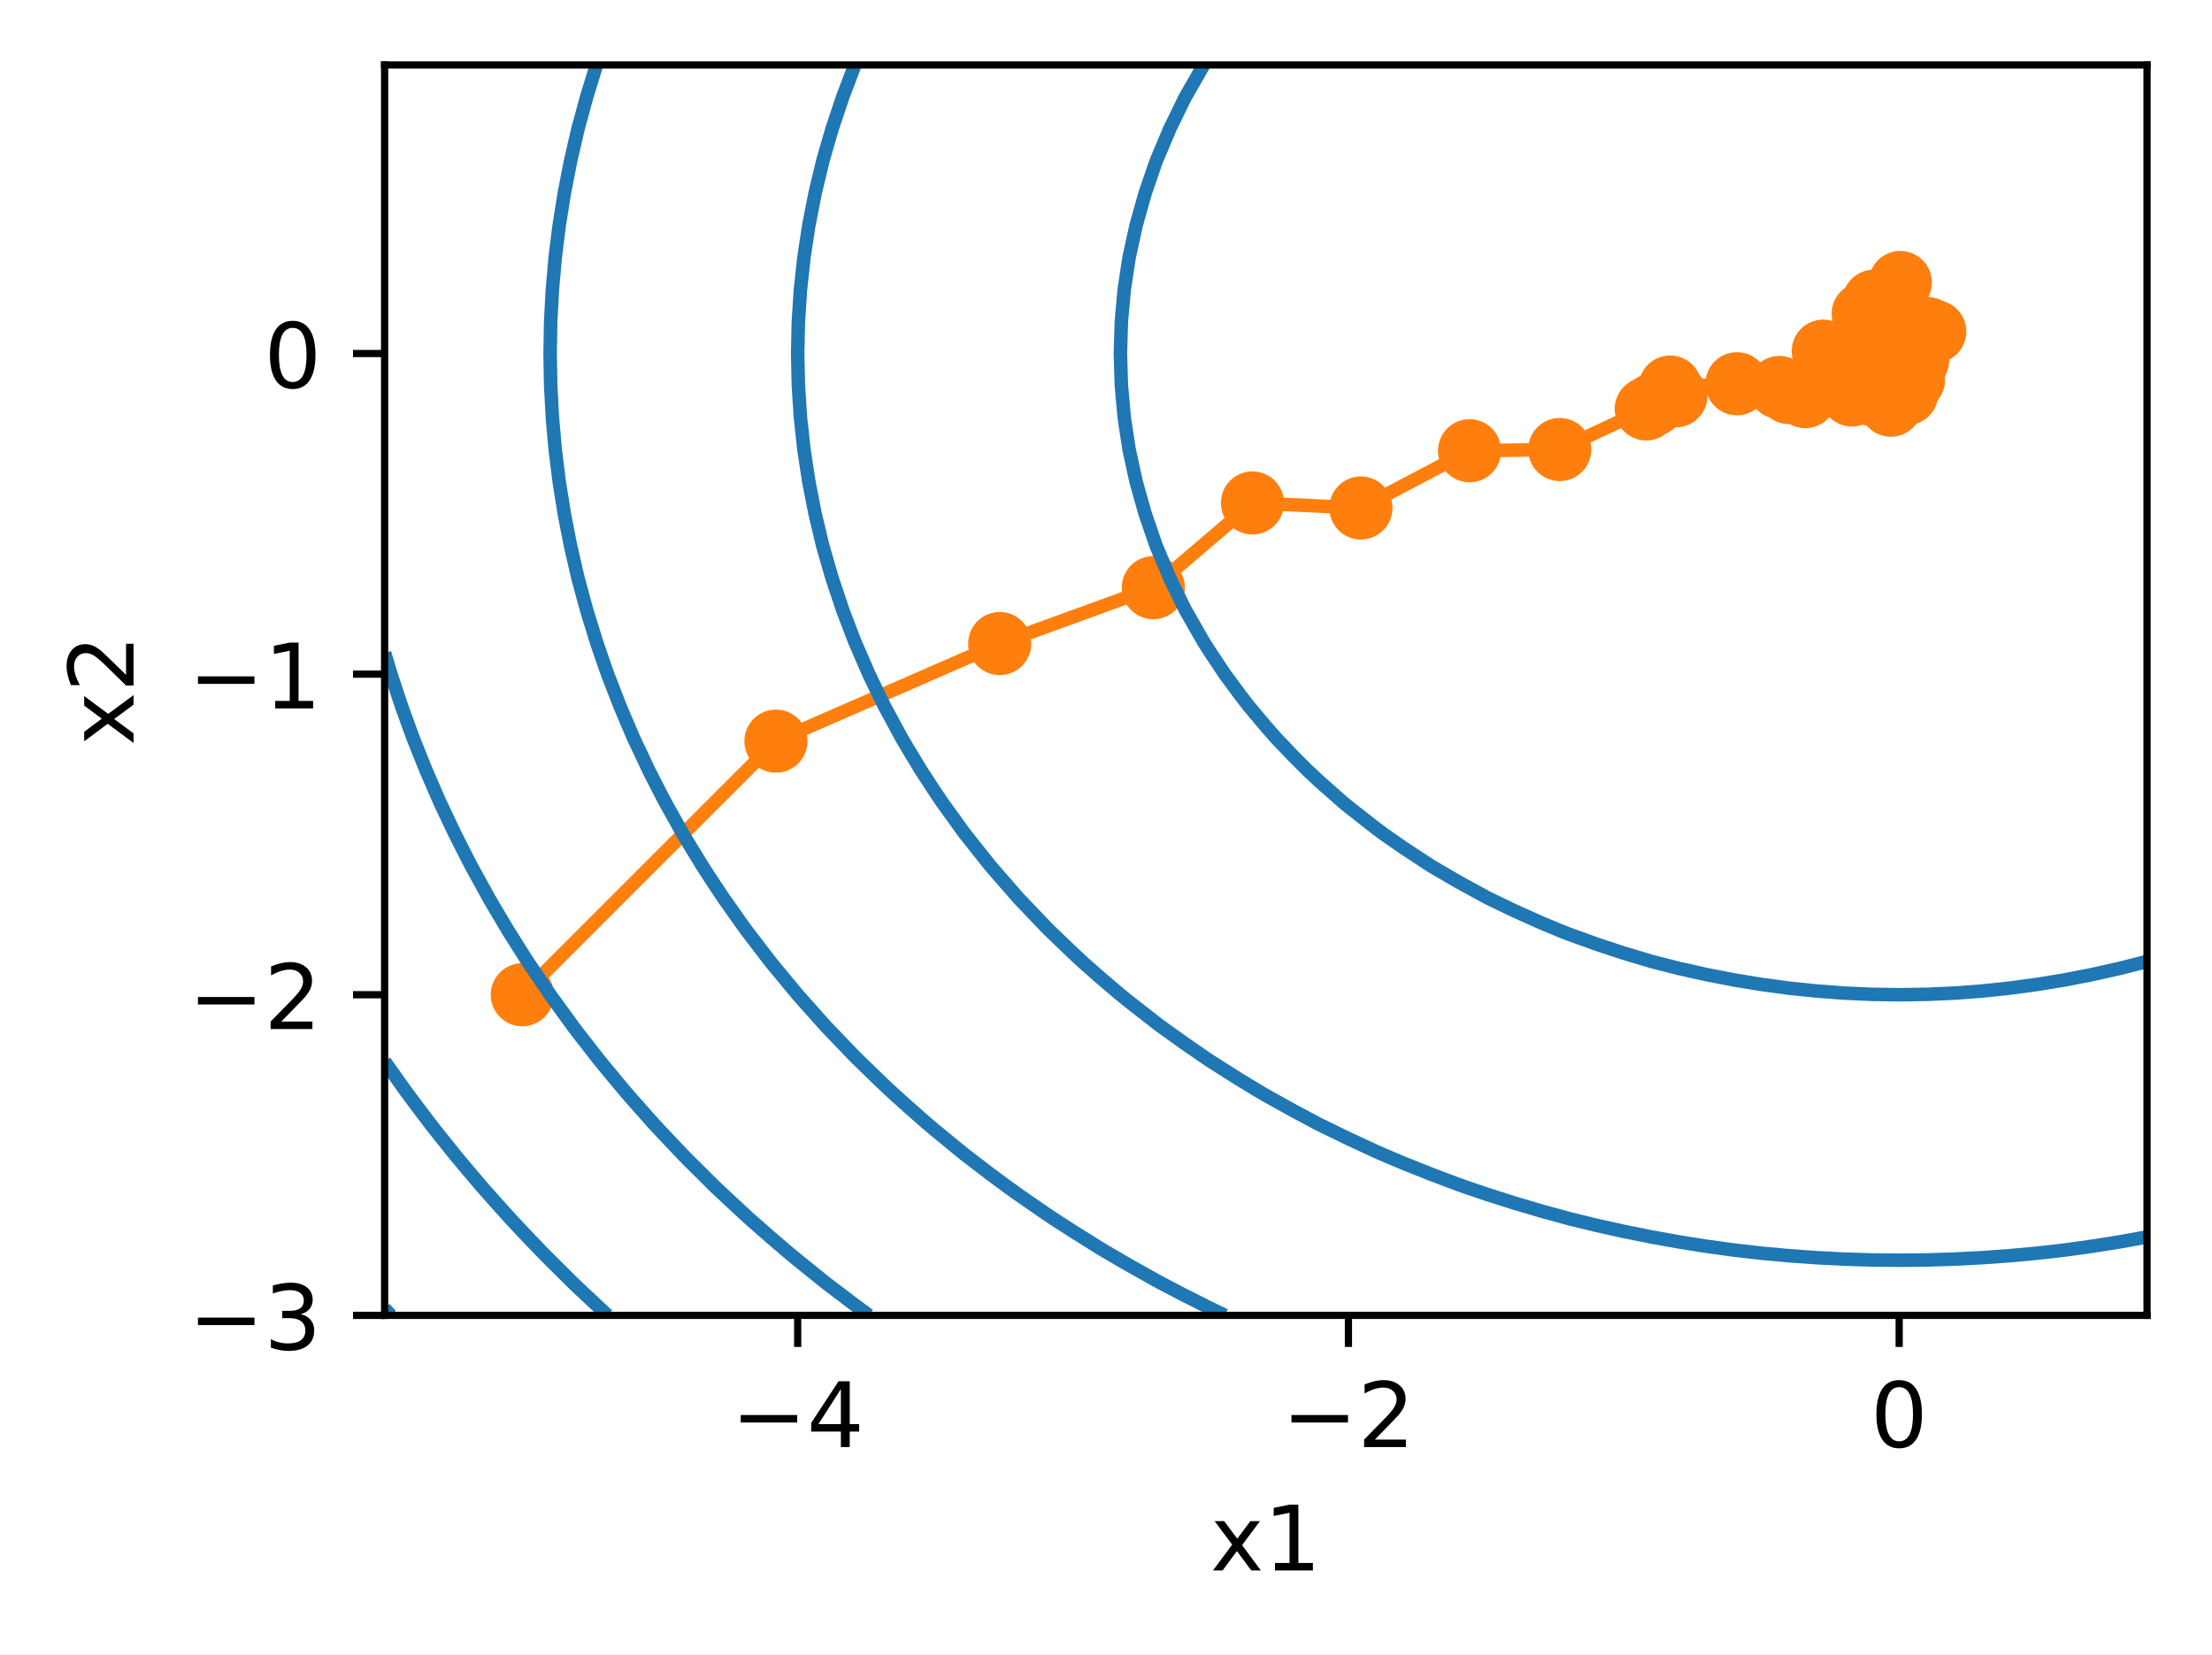
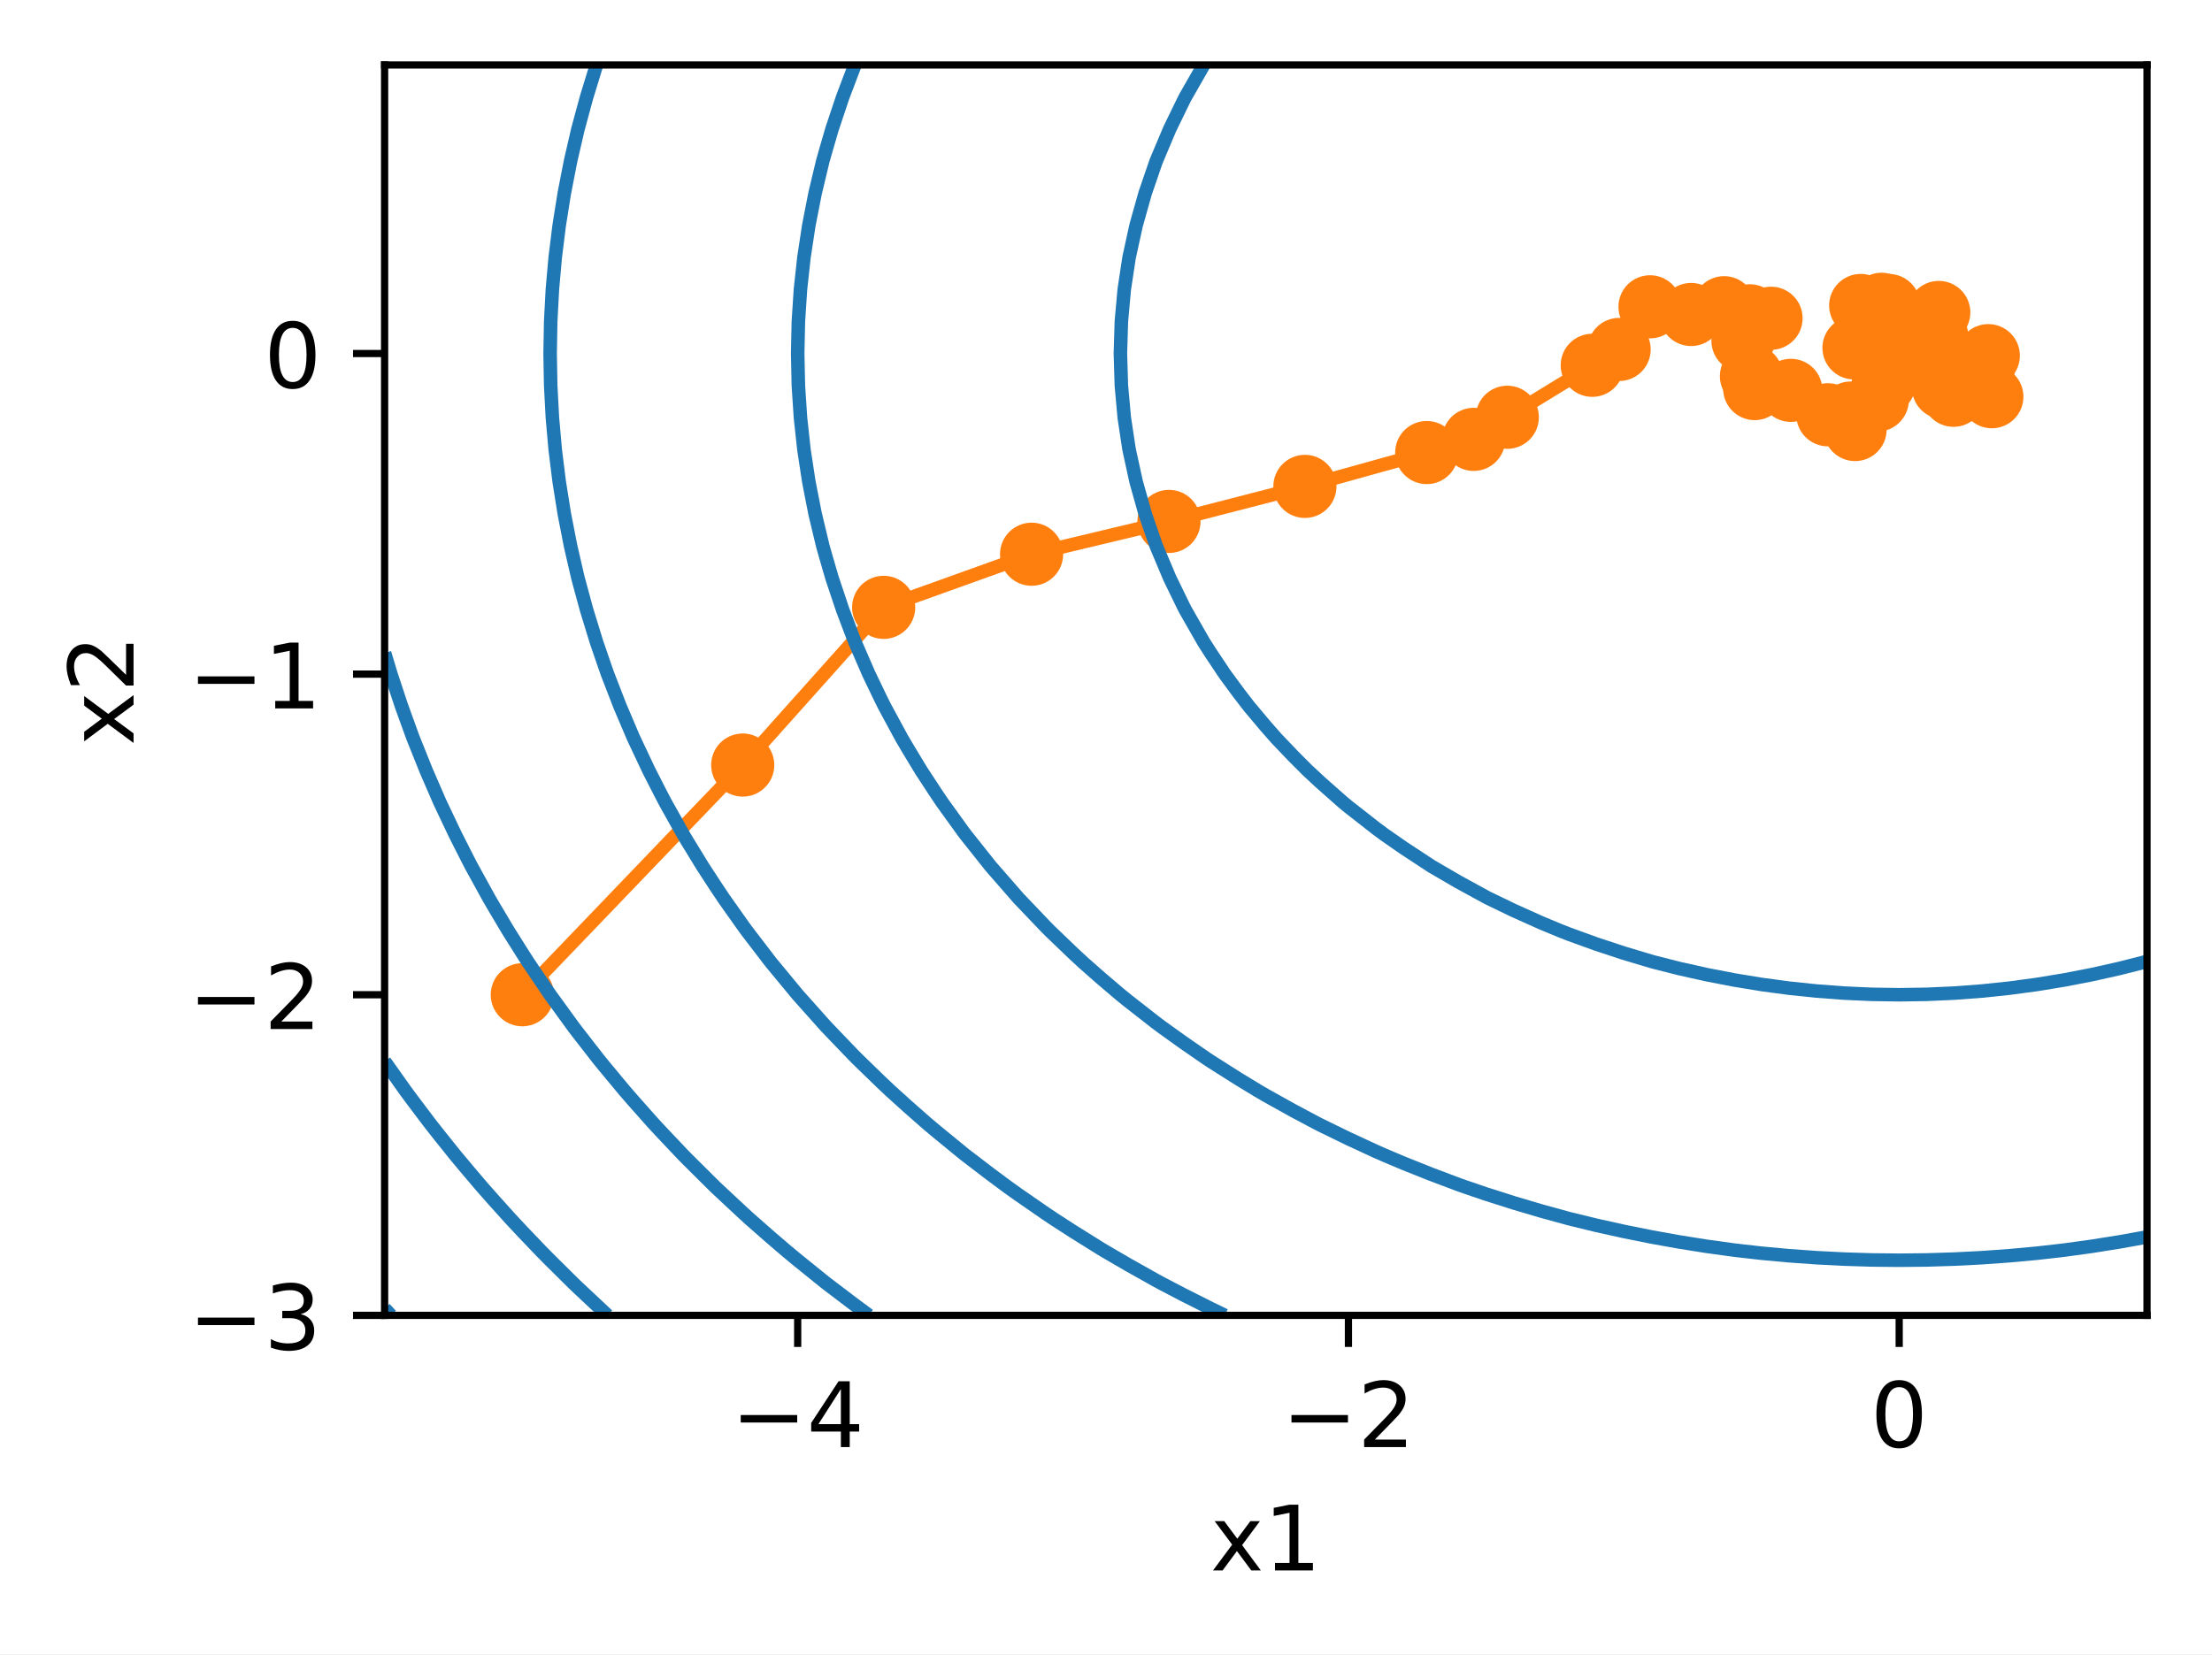
<svg xmlns="http://www.w3.org/2000/svg" xmlns:xlink="http://www.w3.org/1999/xlink" width="245.12pt" height="183.356pt" viewBox="0 0 245.12 183.356" version="1.1">
  <defs>
    <style type="text/css">*{stroke-linejoin: round; stroke-linecap: butt}</style>
  </defs>
  <g id="figure_1">
    <g id="patch_1">
      <path d="M 0 183.356  L 245.12 183.356  L 245.12 0  L 0 0  z " style="fill: #ffffff" />
    </g>
    <g id="axes_1">
      <g id="patch_2">
        <path d="M 42.62 145.8  L 237.92 145.8  L 237.92 7.2  L 42.62 7.2  z " style="fill: #ffffff" />
      </g>
      <g id="matplotlib.axis_1">
        <g id="xtick_1">
          <g id="line2d_1">
            <defs>
-               <path id="mc18c06cba3" d="M 0 0  L 0 3.5  " style="stroke: #000000; stroke-width: 0.8" />
+               <path id="m5fd3ddd7be" d="M 0 0  L 0 3.5  " style="stroke: #000000; stroke-width: 0.8" />
            </defs>
            <g>
-               <use xlink:href="#mc18c06cba3" x="88.394" y="145.8" style="stroke: #000000; stroke-width: 0.8" />
+               <use xlink:href="#m5fd3ddd7be" x="88.394" y="145.8" style="stroke: #000000; stroke-width: 0.8" />
            </g>
          </g>
          <g id="text_1">
            <g transform="translate(81.02266 160.3984) scale(0.1 -0.1)">
              <defs>
                <path id="DejaVuSans-2212" d="M 678 2272  L 4684 2272  L 4684 1741  L 678 1741  L 678 2272  z " transform="scale(0.015625)" />
                <path id="DejaVuSans-34" d="M 2419 4116  L 825 1625  L 2419 1625  L 2419 4116  z M 2253 4666  L 3047 4666  L 3047 1625  L 3713 1625  L 3713 1100  L 3047 1100  L 3047 0  L 2419 0  L 2419 1100  L 313 1100  L 313 1709  L 2253 4666  z " transform="scale(0.015625)" />
              </defs>
              <use xlink:href="#DejaVuSans-2212" />
              <use xlink:href="#DejaVuSans-34" x="83.789" />
            </g>
          </g>
        </g>
        <g id="xtick_2">
          <g id="line2d_2">
            <g>
-               <use xlink:href="#mc18c06cba3" x="149.425" y="145.8" style="stroke: #000000; stroke-width: 0.8" />
+               <use xlink:href="#m5fd3ddd7be" x="149.425" y="145.8" style="stroke: #000000; stroke-width: 0.8" />
            </g>
          </g>
          <g id="text_2">
            <g transform="translate(142.0539 160.3984) scale(0.1 -0.1)">
              <defs>
                <path id="DejaVuSans-32" d="M 1228 531  L 3431 531  L 3431 0  L 469 0  L 469 531  Q 828 903 1448 1529  Q 2069 2156 2228 2338  Q 2531 2678 2651 2914  Q 2772 3150 2772 3378  Q 2772 3750 2511 3984  Q 2250 4219 1831 4219  Q 1534 4219 1204 4116  Q 875 4013 500 3803  L 500 4441  Q 881 4594 1212 4672  Q 1544 4750 1819 4750  Q 2544 4750 2975 4387  Q 3406 4025 3406 3419  Q 3406 3131 3298 2873  Q 3191 2616 2906 2266  Q 2828 2175 2409 1742  Q 1991 1309 1228 531  z " transform="scale(0.015625)" />
              </defs>
              <use xlink:href="#DejaVuSans-2212" />
              <use xlink:href="#DejaVuSans-32" x="83.789" />
            </g>
          </g>
        </g>
        <g id="xtick_3">
          <g id="line2d_3">
            <g>
-               <use xlink:href="#mc18c06cba3" x="210.456" y="145.8" style="stroke: #000000; stroke-width: 0.8" />
+               <use xlink:href="#m5fd3ddd7be" x="210.456" y="145.8" style="stroke: #000000; stroke-width: 0.8" />
            </g>
          </g>
          <g id="text_3">
            <g transform="translate(207.275 160.3984) scale(0.1 -0.1)">
              <defs>
                <path id="DejaVuSans-30" d="M 2034 4250  Q 1547 4250 1301 3770  Q 1056 3291 1056 2328  Q 1056 1369 1301 889  Q 1547 409 2034 409  Q 2525 409 2770 889  Q 3016 1369 3016 2328  Q 3016 3291 2770 3770  Q 2525 4250 2034 4250  z M 2034 4750  Q 2819 4750 3233 4129  Q 3647 3509 3647 2328  Q 3647 1150 3233 529  Q 2819 -91 2034 -91  Q 1250 -91 836 529  Q 422 1150 422 2328  Q 422 3509 836 4129  Q 1250 4750 2034 4750  z " transform="scale(0.015625)" />
              </defs>
              <use xlink:href="#DejaVuSans-30" />
            </g>
          </g>
        </g>
        <g id="text_4">
          <g transform="translate(134.1297 174.0766) scale(0.1 -0.1)">
            <defs>
              <path id="DejaVuSans-78" d="M 3513 3500  L 2247 1797  L 3578 0  L 2900 0  L 1881 1375  L 863 0  L 184 0  L 1544 1831  L 300 3500  L 978 3500  L 1906 2253  L 2834 3500  L 3513 3500  z " transform="scale(0.015625)" />
              <path id="DejaVuSans-31" d="M 794 531  L 1825 531  L 1825 4091  L 703 3866  L 703 4441  L 1819 4666  L 2450 4666  L 2450 531  L 3481 531  L 3481 0  L 794 0  L 794 531  z " transform="scale(0.015625)" />
            </defs>
            <use xlink:href="#DejaVuSans-78" />
            <use xlink:href="#DejaVuSans-31" x="59.18" />
          </g>
        </g>
      </g>
      <g id="matplotlib.axis_2">
        <g id="ytick_1">
          <g id="line2d_4">
            <defs>
-               <path id="m252ca662b7" d="M 0 0  L -3.5 0  " style="stroke: #000000; stroke-width: 0.8" />
+               <path id="m84e5cd33b7" d="M 0 0  L -3.5 0  " style="stroke: #000000; stroke-width: 0.8" />
            </defs>
            <g>
-               <use xlink:href="#m252ca662b7" x="42.62" y="145.8" style="stroke: #000000; stroke-width: 0.8" />
+               <use xlink:href="#m84e5cd33b7" x="42.62" y="145.8" style="stroke: #000000; stroke-width: 0.8" />
            </g>
          </g>
          <g id="text_5">
            <g transform="translate(20.87813 149.5992) scale(0.1 -0.1)">
              <defs>
                <path id="DejaVuSans-33" d="M 2597 2516  Q 3050 2419 3304 2112  Q 3559 1806 3559 1356  Q 3559 666 3084 287  Q 2609 -91 1734 -91  Q 1441 -91 1130 -33  Q 819 25 488 141  L 488 750  Q 750 597 1062 519  Q 1375 441 1716 441  Q 2309 441 2620 675  Q 2931 909 2931 1356  Q 2931 1769 2642 2001  Q 2353 2234 1838 2234  L 1294 2234  L 1294 2753  L 1863 2753  Q 2328 2753 2575 2939  Q 2822 3125 2822 3475  Q 2822 3834 2567 4026  Q 2313 4219 1838 4219  Q 1578 4219 1281 4162  Q 984 4106 628 3988  L 628 4550  Q 988 4650 1302 4700  Q 1616 4750 1894 4750  Q 2613 4750 3031 4423  Q 3450 4097 3450 3541  Q 3450 3153 3228 2886  Q 3006 2619 2597 2516  z " transform="scale(0.015625)" />
              </defs>
              <use xlink:href="#DejaVuSans-2212" />
              <use xlink:href="#DejaVuSans-33" x="83.789" />
            </g>
          </g>
        </g>
        <g id="ytick_2">
          <g id="line2d_5">
            <g>
-               <use xlink:href="#m252ca662b7" x="42.62" y="110.262" style="stroke: #000000; stroke-width: 0.8" />
+               <use xlink:href="#m84e5cd33b7" x="42.62" y="110.262" style="stroke: #000000; stroke-width: 0.8" />
            </g>
          </g>
          <g id="text_6">
            <g transform="translate(20.87813 114.0608) scale(0.1 -0.1)">
              <use xlink:href="#DejaVuSans-2212" />
              <use xlink:href="#DejaVuSans-32" x="83.789" />
            </g>
          </g>
        </g>
        <g id="ytick_3">
          <g id="line2d_6">
            <g>
-               <use xlink:href="#m252ca662b7" x="42.62" y="74.723" style="stroke: #000000; stroke-width: 0.8" />
+               <use xlink:href="#m84e5cd33b7" x="42.62" y="74.723" style="stroke: #000000; stroke-width: 0.8" />
            </g>
          </g>
          <g id="text_7">
            <g transform="translate(20.87813 78.52229) scale(0.1 -0.1)">
              <use xlink:href="#DejaVuSans-2212" />
              <use xlink:href="#DejaVuSans-31" x="83.789" />
            </g>
          </g>
        </g>
        <g id="ytick_4">
          <g id="line2d_7">
            <g>
-               <use xlink:href="#m252ca662b7" x="42.62" y="39.185" style="stroke: #000000; stroke-width: 0.8" />
+               <use xlink:href="#m84e5cd33b7" x="42.62" y="39.185" style="stroke: #000000; stroke-width: 0.8" />
            </g>
          </g>
          <g id="text_8">
            <g transform="translate(29.25781 42.98383) scale(0.1 -0.1)">
              <use xlink:href="#DejaVuSans-30" />
            </g>
          </g>
        </g>
        <g id="text_9">
          <g transform="translate(14.79844 82.64062) rotate(-90) scale(0.1 -0.1)">
            <use xlink:href="#DejaVuSans-78" />
            <use xlink:href="#DejaVuSans-32" x="59.18" />
          </g>
        </g>
      </g>
      <g id="line2d_8">
-         <path d="M 57.878 110.262  L 85.986 82.152  L 110.783 71.333  L 127.802 65.139  L 138.789 55.751  L 150.805 56.308  L 162.847 49.963  L 172.841 49.827  L 182.428 45.328  L 183.218 44.85  L 185.712 43.868  L 185.076 42.902  L 192.48 42.537  L 197.186 42.95  L 198.22 43.507  L 200.058 43.964  L 202.041 38.923  L 206.472 34.767  L 207.662 33.384  L 210.579 31.316  L 211.522 36.344  L 214.396 36.75  L 213.596 36.423  L 212.202 39.849  L 210.009 41.02  L 208.281 38.488  L 210.432 36.898  L 210.099 38.542  L 210.889 41.517  L 212.509 39.906  L 210.398 40.793  L 209.531 42.373  L 210.648 42.101  L 210.771 42.413  L 211.493 42.633  L 209.76 41.196  L 207.35 43.714  L 208.651 41.849  L 207.534 42.533  L 208.657 41.032  L 209.661 42.994  L 208.743 43.83  L 209.528 44.914  L 211.289 43.634  L 212.046 42.102  L 210.364 42.676  L 209.872 43.764  L 207.414 43.573  L 207.887 43.274  L 205.445 42.742  L 205.207 43.78  " clip-path="url(#p039b063b5b)" style="fill: none; stroke: #ff7f0e; stroke-width: 1.5; stroke-linecap: square" />
+         <path d="M 57.878 110.262  L 82.304 84.802  L 97.921 67.321  L 114.314 61.433  L 129.538 57.796  L 144.602 53.914  L 158.102 50.163  L 163.305 48.702  L 167.028 46.252  L 176.445 40.492  L 179.421 38.736  L 182.845 34.008  L 187.397 34.86  L 191.055 34.108  L 193.145 37.774  L 193.915 35.007  L 196.255 35.277  L 194.446 43.072  L 194.086 41.697  L 198.452 43.268  L 202.551 45.976  L 205.567 47.611  L 205.086 45.782  L 208.025 44.339  L 208.69 42.577  L 208.813 42.442  L 210.64 37.516  L 207.487 36.225  L 205.449 38.559  L 206.191 33.862  L 208.495 33.729  L 209.292 33.864  L 207.836 36.041  L 209.113 36.435  L 212.484 36.016  L 213.051 37.066  L 214.426 36.724  L 214.843 34.635  L 214.608 37.24  L 215.688 39.72  L 214.488 40.422  L 217.27 41.919  L 215.368 42.965  L 218.785 42.396  L 219.729 41.291  L 220.332 39.423  L 220.724 43.974  L 218.589 42.944  L 216.96 43.141  L 218.446 42.045  L 216.476 43.814  " clip-path="url(#p52ab1717b1)" style="fill: none; stroke: #ff7f0e; stroke-width: 1.5; stroke-linecap: square" />
        <defs>
-           <path id="m81370be80a" d="M 0 3  C 0.796 3 1.559 2.684 2.121 2.121  C 2.684 1.559 3 0.796 3 0  C 3 -0.796 2.684 -1.559 2.121 -2.121  C 1.559 -2.684 0.796 -3 0 -3  C -0.796 -3 -1.559 -2.684 -2.121 -2.121  C -2.684 -1.559 -3 -0.796 -3 0  C -3 0.796 -2.684 1.559 -2.121 2.121  C -1.559 2.684 -0.796 3 0 3  z " style="stroke: #ff7f0e" />
+           <path id="mfd9fb33c9b" d="M 0 3  C 0.796 3 1.559 2.684 2.121 2.121  C 2.684 1.559 3 0.796 3 0  C 3 -0.796 2.684 -1.559 2.121 -2.121  C 1.559 -2.684 0.796 -3 0 -3  C -0.796 -3 -1.559 -2.684 -2.121 -2.121  C -2.684 -1.559 -3 -0.796 -3 0  C -3 0.796 -2.684 1.559 -2.121 2.121  C -1.559 2.684 -0.796 3 0 3  z " style="stroke: #ff7f0e" />
        </defs>
-         <g clip-path="url(#p039b063b5b)">
-           <use xlink:href="#m81370be80a" x="57.878" y="110.262" style="fill: #ff7f0e; stroke: #ff7f0e" />
-           <use xlink:href="#m81370be80a" x="85.986" y="82.152" style="fill: #ff7f0e; stroke: #ff7f0e" />
-           <use xlink:href="#m81370be80a" x="110.783" y="71.333" style="fill: #ff7f0e; stroke: #ff7f0e" />
-           <use xlink:href="#m81370be80a" x="127.802" y="65.139" style="fill: #ff7f0e; stroke: #ff7f0e" />
-           <use xlink:href="#m81370be80a" x="138.789" y="55.751" style="fill: #ff7f0e; stroke: #ff7f0e" />
-           <use xlink:href="#m81370be80a" x="150.805" y="56.308" style="fill: #ff7f0e; stroke: #ff7f0e" />
-           <use xlink:href="#m81370be80a" x="162.847" y="49.963" style="fill: #ff7f0e; stroke: #ff7f0e" />
-           <use xlink:href="#m81370be80a" x="172.841" y="49.827" style="fill: #ff7f0e; stroke: #ff7f0e" />
-           <use xlink:href="#m81370be80a" x="182.428" y="45.328" style="fill: #ff7f0e; stroke: #ff7f0e" />
-           <use xlink:href="#m81370be80a" x="183.218" y="44.85" style="fill: #ff7f0e; stroke: #ff7f0e" />
-           <use xlink:href="#m81370be80a" x="185.712" y="43.868" style="fill: #ff7f0e; stroke: #ff7f0e" />
-           <use xlink:href="#m81370be80a" x="185.076" y="42.902" style="fill: #ff7f0e; stroke: #ff7f0e" />
-           <use xlink:href="#m81370be80a" x="192.48" y="42.537" style="fill: #ff7f0e; stroke: #ff7f0e" />
-           <use xlink:href="#m81370be80a" x="197.186" y="42.95" style="fill: #ff7f0e; stroke: #ff7f0e" />
-           <use xlink:href="#m81370be80a" x="198.22" y="43.507" style="fill: #ff7f0e; stroke: #ff7f0e" />
-           <use xlink:href="#m81370be80a" x="200.058" y="43.964" style="fill: #ff7f0e; stroke: #ff7f0e" />
-           <use xlink:href="#m81370be80a" x="202.041" y="38.923" style="fill: #ff7f0e; stroke: #ff7f0e" />
-           <use xlink:href="#m81370be80a" x="206.472" y="34.767" style="fill: #ff7f0e; stroke: #ff7f0e" />
-           <use xlink:href="#m81370be80a" x="207.662" y="33.384" style="fill: #ff7f0e; stroke: #ff7f0e" />
-           <use xlink:href="#m81370be80a" x="210.579" y="31.316" style="fill: #ff7f0e; stroke: #ff7f0e" />
-           <use xlink:href="#m81370be80a" x="211.522" y="36.344" style="fill: #ff7f0e; stroke: #ff7f0e" />
-           <use xlink:href="#m81370be80a" x="214.396" y="36.75" style="fill: #ff7f0e; stroke: #ff7f0e" />
-           <use xlink:href="#m81370be80a" x="213.596" y="36.423" style="fill: #ff7f0e; stroke: #ff7f0e" />
-           <use xlink:href="#m81370be80a" x="212.202" y="39.849" style="fill: #ff7f0e; stroke: #ff7f0e" />
-           <use xlink:href="#m81370be80a" x="210.009" y="41.02" style="fill: #ff7f0e; stroke: #ff7f0e" />
-           <use xlink:href="#m81370be80a" x="208.281" y="38.488" style="fill: #ff7f0e; stroke: #ff7f0e" />
-           <use xlink:href="#m81370be80a" x="210.432" y="36.898" style="fill: #ff7f0e; stroke: #ff7f0e" />
-           <use xlink:href="#m81370be80a" x="210.099" y="38.542" style="fill: #ff7f0e; stroke: #ff7f0e" />
-           <use xlink:href="#m81370be80a" x="210.889" y="41.517" style="fill: #ff7f0e; stroke: #ff7f0e" />
-           <use xlink:href="#m81370be80a" x="212.509" y="39.906" style="fill: #ff7f0e; stroke: #ff7f0e" />
-           <use xlink:href="#m81370be80a" x="210.398" y="40.793" style="fill: #ff7f0e; stroke: #ff7f0e" />
-           <use xlink:href="#m81370be80a" x="209.531" y="42.373" style="fill: #ff7f0e; stroke: #ff7f0e" />
-           <use xlink:href="#m81370be80a" x="210.648" y="42.101" style="fill: #ff7f0e; stroke: #ff7f0e" />
-           <use xlink:href="#m81370be80a" x="210.771" y="42.413" style="fill: #ff7f0e; stroke: #ff7f0e" />
-           <use xlink:href="#m81370be80a" x="211.493" y="42.633" style="fill: #ff7f0e; stroke: #ff7f0e" />
-           <use xlink:href="#m81370be80a" x="209.76" y="41.196" style="fill: #ff7f0e; stroke: #ff7f0e" />
-           <use xlink:href="#m81370be80a" x="207.35" y="43.714" style="fill: #ff7f0e; stroke: #ff7f0e" />
-           <use xlink:href="#m81370be80a" x="208.651" y="41.849" style="fill: #ff7f0e; stroke: #ff7f0e" />
-           <use xlink:href="#m81370be80a" x="207.534" y="42.533" style="fill: #ff7f0e; stroke: #ff7f0e" />
-           <use xlink:href="#m81370be80a" x="208.657" y="41.032" style="fill: #ff7f0e; stroke: #ff7f0e" />
-           <use xlink:href="#m81370be80a" x="209.661" y="42.994" style="fill: #ff7f0e; stroke: #ff7f0e" />
-           <use xlink:href="#m81370be80a" x="208.743" y="43.83" style="fill: #ff7f0e; stroke: #ff7f0e" />
-           <use xlink:href="#m81370be80a" x="209.528" y="44.914" style="fill: #ff7f0e; stroke: #ff7f0e" />
-           <use xlink:href="#m81370be80a" x="211.289" y="43.634" style="fill: #ff7f0e; stroke: #ff7f0e" />
-           <use xlink:href="#m81370be80a" x="212.046" y="42.102" style="fill: #ff7f0e; stroke: #ff7f0e" />
-           <use xlink:href="#m81370be80a" x="210.364" y="42.676" style="fill: #ff7f0e; stroke: #ff7f0e" />
-           <use xlink:href="#m81370be80a" x="209.872" y="43.764" style="fill: #ff7f0e; stroke: #ff7f0e" />
-           <use xlink:href="#m81370be80a" x="207.414" y="43.573" style="fill: #ff7f0e; stroke: #ff7f0e" />
-           <use xlink:href="#m81370be80a" x="207.887" y="43.274" style="fill: #ff7f0e; stroke: #ff7f0e" />
-           <use xlink:href="#m81370be80a" x="205.445" y="42.742" style="fill: #ff7f0e; stroke: #ff7f0e" />
-           <use xlink:href="#m81370be80a" x="205.207" y="43.78" style="fill: #ff7f0e; stroke: #ff7f0e" />
+         <g clip-path="url(#p52ab1717b1)">
+           <use xlink:href="#mfd9fb33c9b" x="57.878" y="110.262" style="fill: #ff7f0e; stroke: #ff7f0e" />
+           <use xlink:href="#mfd9fb33c9b" x="82.304" y="84.802" style="fill: #ff7f0e; stroke: #ff7f0e" />
+           <use xlink:href="#mfd9fb33c9b" x="97.921" y="67.321" style="fill: #ff7f0e; stroke: #ff7f0e" />
+           <use xlink:href="#mfd9fb33c9b" x="114.314" y="61.433" style="fill: #ff7f0e; stroke: #ff7f0e" />
+           <use xlink:href="#mfd9fb33c9b" x="129.538" y="57.796" style="fill: #ff7f0e; stroke: #ff7f0e" />
+           <use xlink:href="#mfd9fb33c9b" x="144.602" y="53.914" style="fill: #ff7f0e; stroke: #ff7f0e" />
+           <use xlink:href="#mfd9fb33c9b" x="158.102" y="50.163" style="fill: #ff7f0e; stroke: #ff7f0e" />
+           <use xlink:href="#mfd9fb33c9b" x="163.305" y="48.702" style="fill: #ff7f0e; stroke: #ff7f0e" />
+           <use xlink:href="#mfd9fb33c9b" x="167.028" y="46.252" style="fill: #ff7f0e; stroke: #ff7f0e" />
+           <use xlink:href="#mfd9fb33c9b" x="176.445" y="40.492" style="fill: #ff7f0e; stroke: #ff7f0e" />
+           <use xlink:href="#mfd9fb33c9b" x="179.421" y="38.736" style="fill: #ff7f0e; stroke: #ff7f0e" />
+           <use xlink:href="#mfd9fb33c9b" x="182.845" y="34.008" style="fill: #ff7f0e; stroke: #ff7f0e" />
+           <use xlink:href="#mfd9fb33c9b" x="187.397" y="34.86" style="fill: #ff7f0e; stroke: #ff7f0e" />
+           <use xlink:href="#mfd9fb33c9b" x="191.055" y="34.108" style="fill: #ff7f0e; stroke: #ff7f0e" />
+           <use xlink:href="#mfd9fb33c9b" x="193.145" y="37.774" style="fill: #ff7f0e; stroke: #ff7f0e" />
+           <use xlink:href="#mfd9fb33c9b" x="193.915" y="35.007" style="fill: #ff7f0e; stroke: #ff7f0e" />
+           <use xlink:href="#mfd9fb33c9b" x="196.255" y="35.277" style="fill: #ff7f0e; stroke: #ff7f0e" />
+           <use xlink:href="#mfd9fb33c9b" x="194.446" y="43.072" style="fill: #ff7f0e; stroke: #ff7f0e" />
+           <use xlink:href="#mfd9fb33c9b" x="194.086" y="41.697" style="fill: #ff7f0e; stroke: #ff7f0e" />
+           <use xlink:href="#mfd9fb33c9b" x="198.452" y="43.268" style="fill: #ff7f0e; stroke: #ff7f0e" />
+           <use xlink:href="#mfd9fb33c9b" x="202.551" y="45.976" style="fill: #ff7f0e; stroke: #ff7f0e" />
+           <use xlink:href="#mfd9fb33c9b" x="205.567" y="47.611" style="fill: #ff7f0e; stroke: #ff7f0e" />
+           <use xlink:href="#mfd9fb33c9b" x="205.086" y="45.782" style="fill: #ff7f0e; stroke: #ff7f0e" />
+           <use xlink:href="#mfd9fb33c9b" x="208.025" y="44.339" style="fill: #ff7f0e; stroke: #ff7f0e" />
+           <use xlink:href="#mfd9fb33c9b" x="208.69" y="42.577" style="fill: #ff7f0e; stroke: #ff7f0e" />
+           <use xlink:href="#mfd9fb33c9b" x="208.813" y="42.442" style="fill: #ff7f0e; stroke: #ff7f0e" />
+           <use xlink:href="#mfd9fb33c9b" x="210.64" y="37.516" style="fill: #ff7f0e; stroke: #ff7f0e" />
+           <use xlink:href="#mfd9fb33c9b" x="207.487" y="36.225" style="fill: #ff7f0e; stroke: #ff7f0e" />
+           <use xlink:href="#mfd9fb33c9b" x="205.449" y="38.559" style="fill: #ff7f0e; stroke: #ff7f0e" />
+           <use xlink:href="#mfd9fb33c9b" x="206.191" y="33.862" style="fill: #ff7f0e; stroke: #ff7f0e" />
+           <use xlink:href="#mfd9fb33c9b" x="208.495" y="33.729" style="fill: #ff7f0e; stroke: #ff7f0e" />
+           <use xlink:href="#mfd9fb33c9b" x="209.292" y="33.864" style="fill: #ff7f0e; stroke: #ff7f0e" />
+           <use xlink:href="#mfd9fb33c9b" x="207.836" y="36.041" style="fill: #ff7f0e; stroke: #ff7f0e" />
+           <use xlink:href="#mfd9fb33c9b" x="209.113" y="36.435" style="fill: #ff7f0e; stroke: #ff7f0e" />
+           <use xlink:href="#mfd9fb33c9b" x="212.484" y="36.016" style="fill: #ff7f0e; stroke: #ff7f0e" />
+           <use xlink:href="#mfd9fb33c9b" x="213.051" y="37.066" style="fill: #ff7f0e; stroke: #ff7f0e" />
+           <use xlink:href="#mfd9fb33c9b" x="214.426" y="36.724" style="fill: #ff7f0e; stroke: #ff7f0e" />
+           <use xlink:href="#mfd9fb33c9b" x="214.843" y="34.635" style="fill: #ff7f0e; stroke: #ff7f0e" />
+           <use xlink:href="#mfd9fb33c9b" x="214.608" y="37.24" style="fill: #ff7f0e; stroke: #ff7f0e" />
+           <use xlink:href="#mfd9fb33c9b" x="215.688" y="39.72" style="fill: #ff7f0e; stroke: #ff7f0e" />
+           <use xlink:href="#mfd9fb33c9b" x="214.488" y="40.422" style="fill: #ff7f0e; stroke: #ff7f0e" />
+           <use xlink:href="#mfd9fb33c9b" x="217.27" y="41.919" style="fill: #ff7f0e; stroke: #ff7f0e" />
+           <use xlink:href="#mfd9fb33c9b" x="215.368" y="42.965" style="fill: #ff7f0e; stroke: #ff7f0e" />
+           <use xlink:href="#mfd9fb33c9b" x="218.785" y="42.396" style="fill: #ff7f0e; stroke: #ff7f0e" />
+           <use xlink:href="#mfd9fb33c9b" x="219.729" y="41.291" style="fill: #ff7f0e; stroke: #ff7f0e" />
+           <use xlink:href="#mfd9fb33c9b" x="220.332" y="39.423" style="fill: #ff7f0e; stroke: #ff7f0e" />
+           <use xlink:href="#mfd9fb33c9b" x="220.724" y="43.974" style="fill: #ff7f0e; stroke: #ff7f0e" />
+           <use xlink:href="#mfd9fb33c9b" x="218.589" y="42.944" style="fill: #ff7f0e; stroke: #ff7f0e" />
+           <use xlink:href="#mfd9fb33c9b" x="216.96" y="43.141" style="fill: #ff7f0e; stroke: #ff7f0e" />
+           <use xlink:href="#mfd9fb33c9b" x="218.446" y="42.045" style="fill: #ff7f0e; stroke: #ff7f0e" />
+           <use xlink:href="#mfd9fb33c9b" x="216.476" y="43.814" style="fill: #ff7f0e; stroke: #ff7f0e" />
        </g>
      </g>
      <g id="PathCollection_1" />
      <g id="PathCollection_2">
-         <path d="M 133.389 7.2  L 131.355 10.754  L 131.116 11.228  L 129.619 14.308  L 128.122 17.862  L 128.064 18.023  L 126.899 21.415  L 125.9 24.969  L 125.123 28.523  L 125.013 29.234  L 124.584 32.077  L 124.263 35.631  L 124.156 39.185  L 124.263 42.738  L 124.584 46.292  L 125.013 49.135  L 125.123 49.846  L 125.9 53.4  L 126.899 56.954  L 128.064 60.346  L 128.122 60.508  L 129.619 64.062  L 131.116 67.142  L 131.355 67.615  L 133.389 71.169  L 134.167 72.385  L 135.724 74.723  L 137.219 76.754  L 138.387 78.277  L 140.27 80.517  L 141.423 81.831  L 143.322 83.821  L 144.883 85.385  L 146.373 86.767  L 148.83 88.938  L 149.425 89.429  L 152.477 91.818  L 153.384 92.492  L 155.528 93.983  L 158.58 95.989  L 158.672 96.046  L 161.631 97.769  L 164.683 99.438  L 164.998 99.6  L 167.734 100.92  L 170.786 102.291  L 172.861 103.154  L 173.837 103.538  L 176.889 104.643  L 179.941 105.651  L 182.992 106.564  L 183.531 106.708  L 186.044 107.346  L 189.095 108.029  L 192.147 108.621  L 195.198 109.122  L 198.25 109.533  L 201.302 109.851  L 204.353 110.079  L 207.405 110.216  L 210.456 110.262  L 210.456 110.262  L 210.456 110.262  L 213.508 110.216  L 216.559 110.079  L 219.611 109.851  L 222.663 109.533  L 225.714 109.122  L 228.766 108.621  L 231.817 108.029  L 234.869 107.346  L 237.382 106.708  L 237.92 106.564  " clip-path="url(#p039b063b5b)" style="fill: none; stroke: #1f77b4; stroke-width: 1.5" />
+         <path d="M 133.389 7.2  L 131.355 10.754  L 131.116 11.228  L 129.619 14.308  L 128.122 17.862  L 128.064 18.023  L 126.899 21.415  L 125.9 24.969  L 125.123 28.523  L 125.013 29.234  L 124.584 32.077  L 124.263 35.631  L 124.156 39.185  L 124.263 42.738  L 124.584 46.292  L 125.013 49.135  L 125.123 49.846  L 125.9 53.4  L 126.899 56.954  L 128.064 60.346  L 128.122 60.508  L 129.619 64.062  L 131.116 67.142  L 131.355 67.615  L 133.389 71.169  L 134.167 72.385  L 135.724 74.723  L 137.219 76.754  L 138.387 78.277  L 140.27 80.517  L 141.423 81.831  L 143.322 83.821  L 144.883 85.385  L 146.373 86.767  L 148.83 88.938  L 149.425 89.429  L 152.477 91.818  L 153.384 92.492  L 155.528 93.983  L 158.58 95.989  L 158.672 96.046  L 161.631 97.769  L 164.683 99.438  L 164.998 99.6  L 167.734 100.92  L 170.786 102.291  L 172.861 103.154  L 173.837 103.538  L 176.889 104.643  L 179.941 105.651  L 182.992 106.564  L 183.531 106.708  L 186.044 107.346  L 189.095 108.029  L 192.147 108.621  L 195.198 109.122  L 198.25 109.533  L 201.302 109.851  L 204.353 110.079  L 207.405 110.216  L 210.456 110.262  L 210.456 110.262  L 210.456 110.262  L 213.508 110.216  L 216.559 110.079  L 219.611 109.851  L 222.663 109.533  L 225.714 109.122  L 228.766 108.621  L 231.817 108.029  L 234.869 107.346  L 237.382 106.708  L 237.92 106.564  " clip-path="url(#p52ab1717b1)" style="fill: none; stroke: #1f77b4; stroke-width: 1.5" />
      </g>
      <g id="PathCollection_3">
-         <path d="M 94.741 7.2  L 94.497 7.827  L 93.387 10.754  L 92.198 14.308  L 91.445 16.905  L 91.175 17.862  L 90.325 21.415  L 89.63 24.969  L 89.089 28.523  L 88.703 32.077  L 88.471 35.631  L 88.394 39.184  L 88.394 39.185  L 88.394 39.185  L 88.471 42.738  L 88.703 46.292  L 89.089 49.846  L 89.63 53.4  L 90.325 56.954  L 91.175 60.508  L 91.445 61.464  L 92.198 64.062  L 93.387 67.615  L 94.497 70.542  L 94.741 71.169  L 96.287 74.723  L 97.548 77.346  L 98.008 78.277  L 99.931 81.831  L 100.6 82.968  L 102.061 85.385  L 103.652 87.82  L 104.403 88.938  L 106.703 92.125  L 106.976 92.492  L 109.755 95.989  L 109.802 96.046  L 112.806 99.492  L 112.903 99.6  L 115.858 102.697  L 116.308 103.154  L 118.909 105.651  L 120.047 106.708  L 121.961 108.393  L 124.156 110.262  L 125.013 110.955  L 128.064 113.339  L 128.697 113.815  L 131.116 115.551  L 133.748 117.369  L 134.167 117.646  L 137.219 119.581  L 139.426 120.923  L 140.27 121.415  L 143.322 123.116  L 145.877 124.477  L 146.373 124.731  L 149.425 126.218  L 152.477 127.632  L 153.384 128.031  L 155.528 128.937  L 158.58 130.156  L 161.631 131.306  L 162.419 131.585  L 164.683 132.356  L 167.734 133.328  L 170.786 134.233  L 173.837 135.071  L 174.103 135.138  L 176.889 135.817  L 179.941 136.495  L 182.992 137.109  L 186.044 137.658  L 189.095 138.143  L 192.147 138.563  L 193.257 138.692  L 195.198 138.911  L 198.25 139.191  L 201.302 139.409  L 204.353 139.565  L 207.405 139.659  L 210.456 139.69  L 213.508 139.659  L 216.559 139.565  L 219.611 139.409  L 222.663 139.191  L 225.714 138.911  L 227.656 138.692  L 228.766 138.563  L 231.817 138.143  L 234.869 137.658  L 237.92 137.109  " clip-path="url(#p039b063b5b)" style="fill: none; stroke: #1f77b4; stroke-width: 1.5" />
+         <path d="M 94.741 7.2  L 94.497 7.827  L 93.387 10.754  L 92.198 14.308  L 91.445 16.905  L 91.175 17.862  L 90.325 21.415  L 89.63 24.969  L 89.089 28.523  L 88.703 32.077  L 88.471 35.631  L 88.394 39.184  L 88.394 39.185  L 88.394 39.185  L 88.471 42.738  L 88.703 46.292  L 89.089 49.846  L 89.63 53.4  L 90.325 56.954  L 91.175 60.508  L 91.445 61.464  L 92.198 64.062  L 93.387 67.615  L 94.497 70.542  L 94.741 71.169  L 96.287 74.723  L 97.548 77.346  L 98.008 78.277  L 99.931 81.831  L 100.6 82.968  L 102.061 85.385  L 103.652 87.82  L 104.403 88.938  L 106.703 92.125  L 106.976 92.492  L 109.755 95.989  L 109.802 96.046  L 112.806 99.492  L 112.903 99.6  L 115.858 102.697  L 116.308 103.154  L 118.909 105.651  L 120.047 106.708  L 121.961 108.393  L 124.156 110.262  L 125.013 110.955  L 128.064 113.339  L 128.697 113.815  L 131.116 115.551  L 133.748 117.369  L 134.167 117.646  L 137.219 119.581  L 139.426 120.923  L 140.27 121.415  L 143.322 123.116  L 145.877 124.477  L 146.373 124.731  L 149.425 126.218  L 152.477 127.632  L 153.384 128.031  L 155.528 128.937  L 158.58 130.156  L 161.631 131.306  L 162.419 131.585  L 164.683 132.356  L 167.734 133.328  L 170.786 134.233  L 173.837 135.071  L 174.103 135.138  L 176.889 135.817  L 179.941 136.495  L 182.992 137.109  L 186.044 137.658  L 189.095 138.143  L 192.147 138.563  L 193.257 138.692  L 195.198 138.911  L 198.25 139.191  L 201.302 139.409  L 204.353 139.565  L 207.405 139.659  L 210.456 139.69  L 213.508 139.659  L 216.559 139.565  L 219.611 139.409  L 222.663 139.191  L 225.714 138.911  L 227.656 138.692  L 228.766 138.563  L 231.817 138.143  L 234.869 137.658  L 237.92 137.109  " clip-path="url(#p52ab1717b1)" style="fill: none; stroke: #1f77b4; stroke-width: 1.5" />
      </g>
      <g id="PathCollection_4">
-         <path d="M 66.101 7.2  L 65.009 10.754  L 64.045 14.308  L 63.981 14.581  L 63.226 17.862  L 62.534 21.415  L 61.968 24.969  L 61.527 28.523  L 61.213 32.077  L 61.024 35.631  L 60.961 39.185  L 61.024 42.738  L 61.213 46.292  L 61.527 49.846  L 61.968 53.4  L 62.534 56.954  L 63.226 60.508  L 63.981 63.788  L 64.045 64.062  L 65.009 67.615  L 66.101 71.169  L 67.033 73.881  L 67.328 74.723  L 68.706 78.277  L 70.084 81.522  L 70.219 81.831  L 71.895 85.385  L 73.136 87.82  L 73.719 88.938  L 75.707 92.492  L 76.188 93.295  L 77.871 96.046  L 79.239 98.146  L 80.208 99.6  L 82.291 102.545  L 82.732 103.154  L 85.342 106.564  L 85.455 106.708  L 88.394 110.262  L 88.394 110.262  L 91.445 113.685  L 91.564 113.815  L 94.497 116.873  L 94.985 117.369  L 97.548 119.857  L 98.677 120.923  L 100.6 122.662  L 102.663 124.477  L 103.652 125.311  L 106.703 127.813  L 106.976 128.031  L 109.755 130.156  L 111.68 131.585  L 112.806 132.389  L 115.858 134.501  L 116.808 135.138  L 118.909 136.495  L 121.961 138.402  L 122.443 138.692  L 125.013 140.189  L 128.064 141.903  L 128.697 142.246  L 131.116 143.511  L 134.167 145.047  L 135.724 145.8  " clip-path="url(#p039b063b5b)" style="fill: none; stroke: #1f77b4; stroke-width: 1.5" />
+         <path d="M 66.101 7.2  L 65.009 10.754  L 64.045 14.308  L 63.981 14.581  L 63.226 17.862  L 62.534 21.415  L 61.968 24.969  L 61.527 28.523  L 61.213 32.077  L 61.024 35.631  L 60.961 39.185  L 61.024 42.738  L 61.213 46.292  L 61.527 49.846  L 61.968 53.4  L 62.534 56.954  L 63.226 60.508  L 63.981 63.788  L 64.045 64.062  L 65.009 67.615  L 66.101 71.169  L 67.033 73.881  L 67.328 74.723  L 68.706 78.277  L 70.084 81.522  L 70.219 81.831  L 71.895 85.385  L 73.136 87.82  L 73.719 88.938  L 75.707 92.492  L 76.188 93.295  L 77.871 96.046  L 79.239 98.146  L 80.208 99.6  L 82.291 102.545  L 82.732 103.154  L 85.342 106.564  L 85.455 106.708  L 88.394 110.262  L 88.394 110.262  L 91.445 113.685  L 91.564 113.815  L 94.497 116.873  L 94.985 117.369  L 97.548 119.857  L 98.677 120.923  L 100.6 122.662  L 102.663 124.477  L 103.652 125.311  L 106.703 127.813  L 106.976 128.031  L 109.755 130.156  L 111.68 131.585  L 112.806 132.389  L 115.858 134.501  L 116.808 135.138  L 118.909 136.495  L 121.961 138.402  L 122.443 138.692  L 125.013 140.189  L 128.064 141.903  L 128.697 142.246  L 131.116 143.511  L 134.167 145.047  L 135.724 145.8  " clip-path="url(#p52ab1717b1)" style="fill: none; stroke: #1f77b4; stroke-width: 1.5" />
      </g>
      <g id="PathCollection_5">
-         <path d="M 42.62 72.385  L 43.32 74.723  L 44.496 78.277  L 45.672 81.522  L 45.786 81.831  L 47.212 85.385  L 48.723 88.873  L 48.752 88.938  L 50.438 92.492  L 51.775 95.129  L 52.249 96.046  L 54.204 99.6  L 54.827 100.666  L 56.307 103.154  L 57.878 105.651  L 58.556 106.708  L 60.93 110.216  L 60.961 110.262  L 63.541 113.815  L 63.981 114.394  L 66.294 117.369  L 67.033 118.277  L 69.231 120.923  L 70.084 121.906  L 72.365 124.477  L 73.136 125.311  L 75.707 128.031  L 76.188 128.519  L 79.239 131.55  L 79.275 131.585  L 82.291 134.401  L 83.099 135.138  L 85.342 137.109  L 87.188 138.692  L 88.394 139.69  L 91.445 142.153  L 91.564 142.246  L 94.497 144.475  L 96.287 145.8  " clip-path="url(#p039b063b5b)" style="fill: none; stroke: #1f77b4; stroke-width: 1.5" />
+         <path d="M 42.62 72.385  L 43.32 74.723  L 44.496 78.277  L 45.672 81.522  L 45.786 81.831  L 47.212 85.385  L 48.723 88.873  L 48.752 88.938  L 50.438 92.492  L 51.775 95.129  L 52.249 96.046  L 54.204 99.6  L 54.827 100.666  L 56.307 103.154  L 57.878 105.651  L 58.556 106.708  L 60.93 110.216  L 60.961 110.262  L 63.541 113.815  L 63.981 114.394  L 66.294 117.369  L 67.033 118.277  L 69.231 120.923  L 70.084 121.906  L 72.365 124.477  L 73.136 125.311  L 75.707 128.031  L 76.188 128.519  L 79.239 131.55  L 79.275 131.585  L 82.291 134.401  L 83.099 135.138  L 85.342 137.109  L 87.188 138.692  L 88.394 139.69  L 91.445 142.153  L 91.564 142.246  L 94.497 144.475  L 96.287 145.8  " clip-path="url(#p52ab1717b1)" style="fill: none; stroke: #1f77b4; stroke-width: 1.5" />
      </g>
      <g id="PathCollection_6">
-         <path d="M 42.62 117.646  L 44.944 120.923  L 45.672 121.906  L 47.611 124.477  L 48.723 125.891  L 50.438 128.031  L 51.775 129.633  L 53.434 131.585  L 54.827 133.16  L 56.609 135.138  L 57.878 136.495  L 59.974 138.692  L 60.93 139.659  L 63.541 142.246  L 63.981 142.668  L 67.033 145.529  L 67.328 145.8  " clip-path="url(#p039b063b5b)" style="fill: none; stroke: #1f77b4; stroke-width: 1.5" />
+         <path d="M 42.62 117.646  L 44.944 120.923  L 45.672 121.906  L 47.611 124.477  L 48.723 125.891  L 50.438 128.031  L 51.775 129.633  L 53.434 131.585  L 54.827 133.16  L 56.609 135.138  L 57.878 136.495  L 59.974 138.692  L 60.93 139.659  L 63.541 142.246  L 63.981 142.668  L 67.033 145.529  L 67.328 145.8  " clip-path="url(#p52ab1717b1)" style="fill: none; stroke: #1f77b4; stroke-width: 1.5" />
      </g>
      <g id="PathCollection_7">
-         <path d="M 42.62 145.047  L 43.32 145.8  " clip-path="url(#p039b063b5b)" style="fill: none; stroke: #1f77b4; stroke-width: 1.5" />
+         <path d="M 42.62 145.047  L 43.32 145.8  " clip-path="url(#p52ab1717b1)" style="fill: none; stroke: #1f77b4; stroke-width: 1.5" />
      </g>
      <g id="PathCollection_8" />
      <g id="patch_3">
        <path d="M 42.62 145.8  L 42.62 7.2  " style="fill: none; stroke: #000000; stroke-width: 0.8; stroke-linejoin: miter; stroke-linecap: square" />
      </g>
      <g id="patch_4">
        <path d="M 237.92 145.8  L 237.92 7.2  " style="fill: none; stroke: #000000; stroke-width: 0.8; stroke-linejoin: miter; stroke-linecap: square" />
      </g>
      <g id="patch_5">
        <path d="M 42.62 145.8  L 237.92 145.8  " style="fill: none; stroke: #000000; stroke-width: 0.8; stroke-linejoin: miter; stroke-linecap: square" />
      </g>
      <g id="patch_6">
        <path d="M 42.62 7.2  L 237.92 7.2  " style="fill: none; stroke: #000000; stroke-width: 0.8; stroke-linejoin: miter; stroke-linecap: square" />
      </g>
    </g>
  </g>
  <defs>
-     <clipPath id="p039b063b5b">
+     <clipPath id="p52ab1717b1">
      <rect x="42.62" y="7.2" width="195.3" height="138.6" />
    </clipPath>
  </defs>
</svg>
